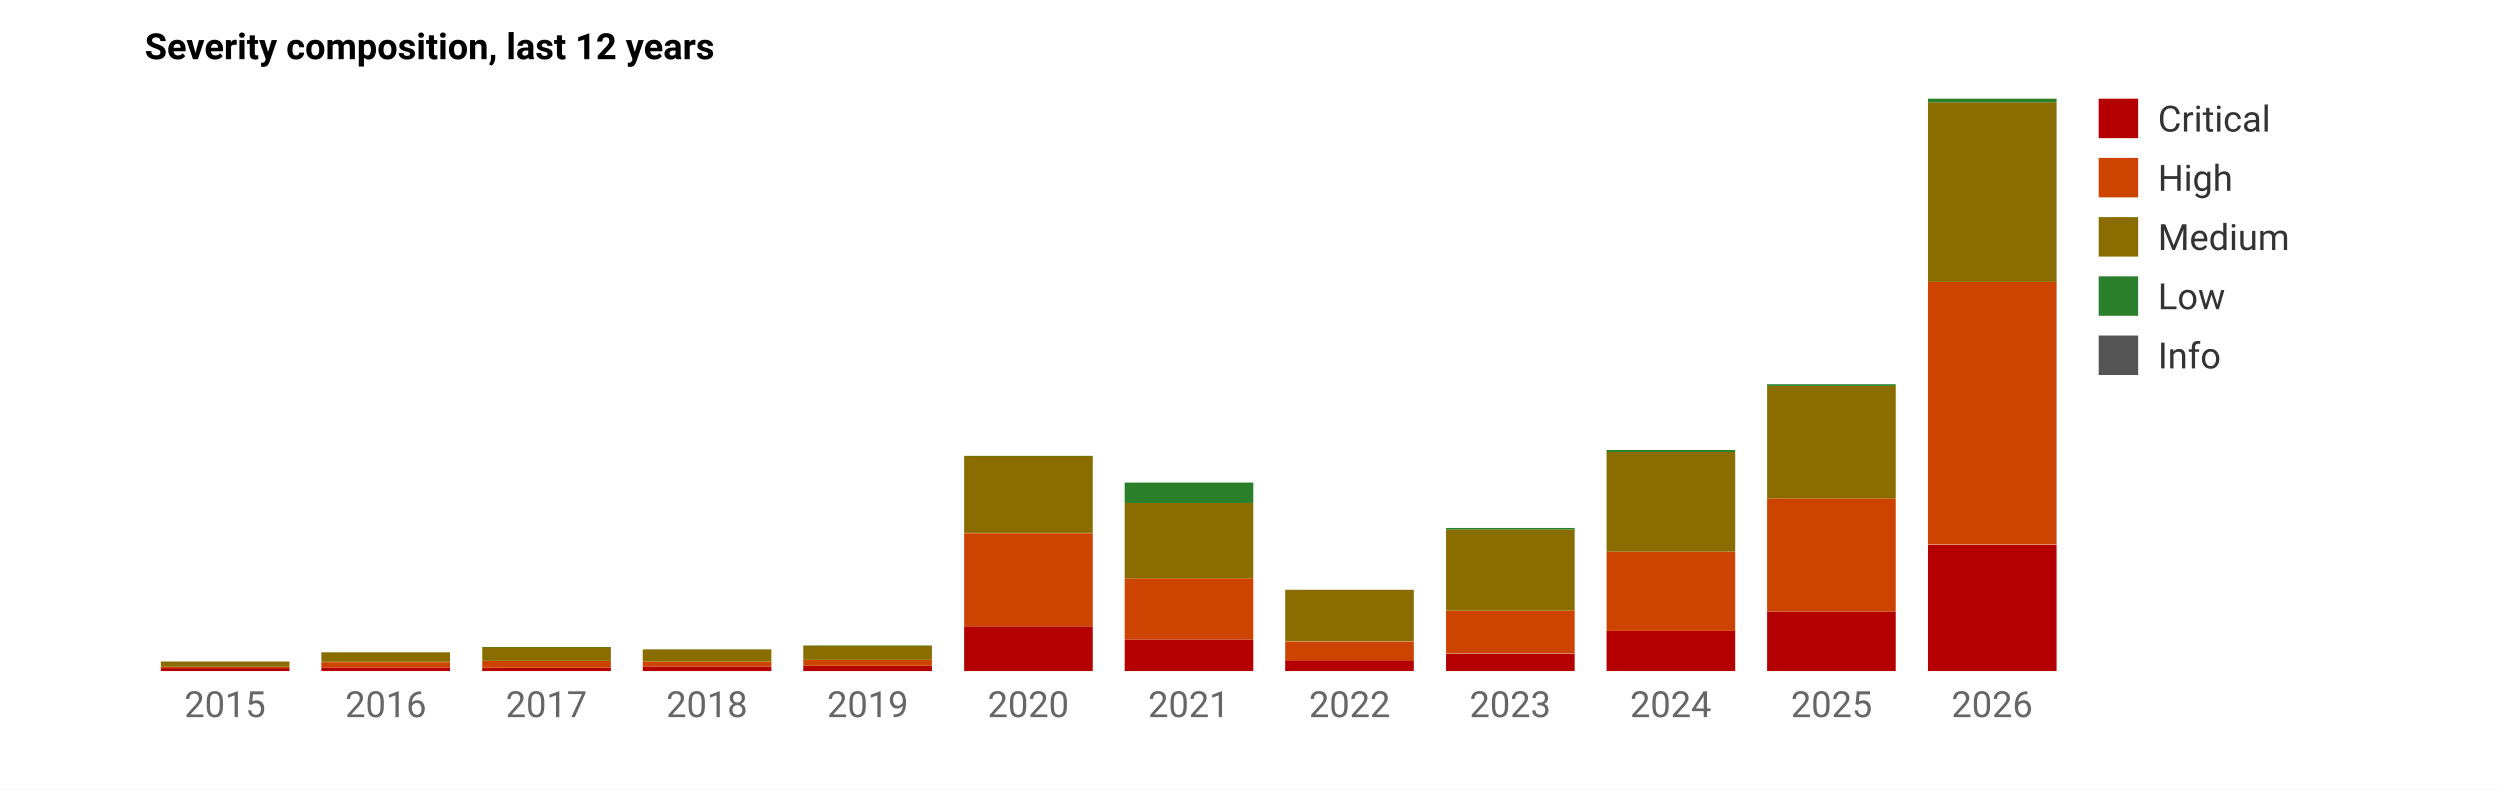
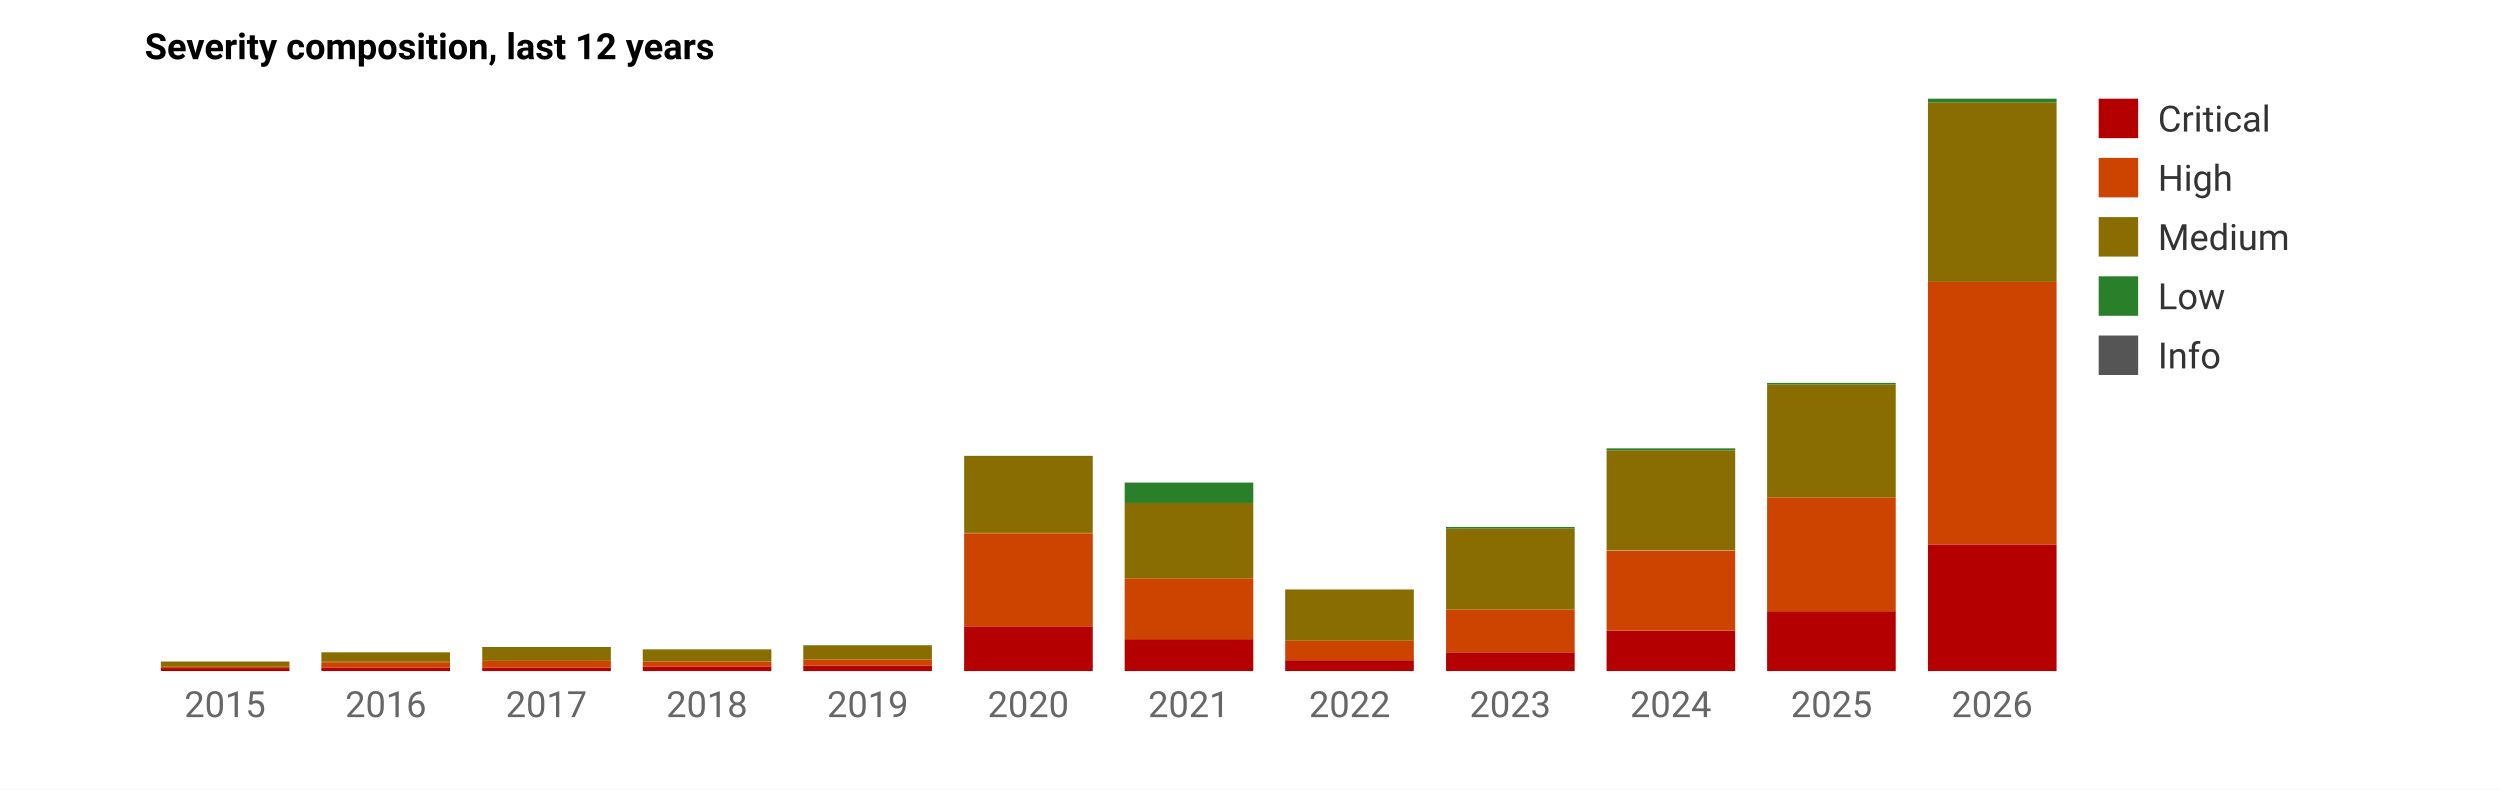
<svg xmlns="http://www.w3.org/2000/svg" viewBox="0 0 760 240" role="img" aria-label="Severity composition per year" font-family="system-ui,-apple-system,Segoe UI,Roboto,sans-serif" font-size="11">
  <rect x="0" y="0" width="100%" height="100%" fill="white" />
  <text x="44" y="18" font-weight="600">Severity composition, last 12 years</text>
  <rect x="48.9" y="203.1" width="39.1" height="0.9" fill="#b40000" />
  <rect x="48.9" y="202.7" width="39.1" height="0.4" fill="#cc4400" />
  <rect x="48.9" y="201.1" width="39.1" height="1.6" fill="#8a6d00" />
  <text x="68.4" y="218" text-anchor="middle" fill="#666">2015</text>
  <rect x="97.7" y="202.9" width="39.1" height="1.1" fill="#b40000" />
  <rect x="97.7" y="201.3" width="39.1" height="1.6" fill="#cc4400" />
  <rect x="97.7" y="198.3" width="39.1" height="2.9" fill="#8a6d00" />
  <text x="117.3" y="218" text-anchor="middle" fill="#666">2016</text>
  <rect x="146.6" y="203.0" width="39.1" height="1.0" fill="#b40000" />
  <rect x="146.6" y="200.9" width="39.1" height="2.1" fill="#cc4400" />
  <rect x="146.6" y="196.7" width="39.1" height="4.2" fill="#8a6d00" />
  <rect x="146.6" y="196.7" width="39.1" height="0.1" fill="#2a7f2a" />
  <text x="166.1" y="218" text-anchor="middle" fill="#666">2017</text>
  <rect x="195.4" y="202.6" width="39.1" height="1.4" fill="#b40000" />
  <rect x="195.4" y="201.1" width="39.1" height="1.5" fill="#cc4400" />
  <rect x="195.4" y="197.4" width="39.1" height="3.7" fill="#8a6d00" />
  <text x="214.9" y="218" text-anchor="middle" fill="#666">2018</text>
-   <rect x="244.2" y="202.4" width="39.1" height="1.6" fill="#b40000" />
-   <rect x="244.2" y="200.6" width="39.1" height="1.8" fill="#cc4400" />
-   <rect x="244.2" y="196.3" width="39.1" height="4.3" fill="#8a6d00" />
-   <rect x="244.2" y="196.2" width="39.1" height="0.1" fill="#2a7f2a" />
+   <rect x="244.2" y="202.3" width="39.1" height="1.7" fill="#b40000" />
+   <rect x="244.2" y="200.5" width="39.1" height="1.8" fill="#cc4400" />
+   <rect x="244.2" y="196.2" width="39.1" height="4.3" fill="#8a6d00" />
+   <rect x="244.2" y="196.1" width="39.1" height="0.1" fill="#2a7f2a" />
  <text x="263.8" y="218" text-anchor="middle" fill="#666">2019</text>
  <rect x="293.1" y="190.4" width="39.1" height="13.6" fill="#b40000" />
  <rect x="293.1" y="162.1" width="39.1" height="28.3" fill="#cc4400" />
  <rect x="293.1" y="138.6" width="39.1" height="23.4" fill="#8a6d00" />
  <rect x="293.1" y="138.6" width="39.1" height="0.1" fill="#2a7f2a" />
  <text x="312.6" y="218" text-anchor="middle" fill="#666">2020</text>
-   <rect x="341.9" y="194.4" width="39.1" height="9.6" fill="#b40000" />
+   <rect x="341.9" y="194.3" width="39.1" height="9.7" fill="#b40000" />
  <rect x="341.9" y="175.8" width="39.1" height="18.6" fill="#cc4400" />
  <rect x="341.9" y="152.9" width="39.1" height="22.9" fill="#8a6d00" />
  <rect x="341.9" y="146.7" width="39.1" height="6.2" fill="#2a7f2a" />
  <text x="361.4" y="218" text-anchor="middle" fill="#666">2021</text>
  <rect x="390.7" y="200.7" width="39.1" height="3.3" fill="#b40000" />
-   <rect x="390.7" y="195.0" width="39.1" height="5.8" fill="#cc4400" />
-   <rect x="390.7" y="179.3" width="39.1" height="15.6" fill="#8a6d00" />
+   <rect x="390.7" y="194.8" width="39.1" height="5.9" fill="#cc4400" />
+   <rect x="390.7" y="179.2" width="39.1" height="15.6" fill="#8a6d00" />
  <text x="410.3" y="218" text-anchor="middle" fill="#666">2022</text>
-   <rect x="439.6" y="198.7" width="39.1" height="5.3" fill="#b40000" />
-   <rect x="439.6" y="185.6" width="39.1" height="13.0" fill="#cc4400" />
-   <rect x="439.6" y="161.0" width="39.1" height="24.6" fill="#8a6d00" />
-   <rect x="439.6" y="160.5" width="39.1" height="0.5" fill="#2a7f2a" />
+   <rect x="439.6" y="198.3" width="39.1" height="5.7" fill="#b40000" />
+   <rect x="439.6" y="185.3" width="39.1" height="13.0" fill="#cc4400" />
+   <rect x="439.6" y="160.7" width="39.1" height="24.6" fill="#8a6d00" />
+   <rect x="439.6" y="160.2" width="39.1" height="0.5" fill="#2a7f2a" />
  <text x="459.1" y="218" text-anchor="middle" fill="#666">2023</text>
-   <rect x="488.4" y="191.8" width="39.1" height="12.2" fill="#b40000" />
-   <rect x="488.4" y="167.7" width="39.1" height="24.1" fill="#cc4400" />
-   <rect x="488.4" y="137.4" width="39.1" height="30.3" fill="#8a6d00" />
-   <rect x="488.4" y="136.8" width="39.1" height="0.6" fill="#2a7f2a" />
+   <rect x="488.4" y="191.7" width="39.1" height="12.3" fill="#b40000" />
+   <rect x="488.4" y="167.4" width="39.1" height="24.3" fill="#cc4400" />
+   <rect x="488.4" y="136.9" width="39.1" height="30.4" fill="#8a6d00" />
+   <rect x="488.4" y="136.3" width="39.1" height="0.6" fill="#2a7f2a" />
  <text x="507.9" y="218" text-anchor="middle" fill="#666">2024</text>
-   <rect x="537.2" y="185.9" width="39.1" height="18.1" fill="#b40000" />
-   <rect x="537.2" y="151.5" width="39.1" height="34.4" fill="#cc4400" />
-   <rect x="537.2" y="117.3" width="39.1" height="34.2" fill="#8a6d00" />
-   <rect x="537.2" y="116.8" width="39.1" height="0.5" fill="#2a7f2a" />
+   <rect x="537.2" y="185.8" width="39.1" height="18.2" fill="#b40000" />
+   <rect x="537.2" y="151.2" width="39.1" height="34.7" fill="#cc4400" />
+   <rect x="537.2" y="116.9" width="39.1" height="34.3" fill="#8a6d00" />
+   <rect x="537.2" y="116.4" width="39.1" height="0.5" fill="#2a7f2a" />
  <text x="556.8" y="218" text-anchor="middle" fill="#666">2025</text>
-   <rect x="586.1" y="165.6" width="39.1" height="38.4" fill="#b40000" />
+   <rect x="586.1" y="165.5" width="39.1" height="38.5" fill="#b40000" />
  <rect x="586.1" y="85.7" width="39.1" height="79.8" fill="#cc4400" />
  <rect x="586.1" y="31.1" width="39.1" height="54.6" fill="#8a6d00" />
  <rect x="586.1" y="30.0" width="39.1" height="1.1" fill="#2a7f2a" />
  <text x="605.6" y="218" text-anchor="middle" fill="#666">2026</text>
  <rect x="638" y="30" width="12" height="12" fill="#b40000" />
  <text x="656" y="40" fill="#333">Critical</text>
  <rect x="638" y="48" width="12" height="12" fill="#cc4400" />
  <text x="656" y="58" fill="#333">High</text>
  <rect x="638" y="66" width="12" height="12" fill="#8a6d00" />
  <text x="656" y="76" fill="#333">Medium</text>
  <rect x="638" y="84" width="12" height="12" fill="#2a7f2a" />
  <text x="656" y="94" fill="#333">Low</text>
  <rect x="638" y="102" width="12" height="12" fill="#555555" />
  <text x="656" y="112" fill="#333">Info</text>
</svg>
